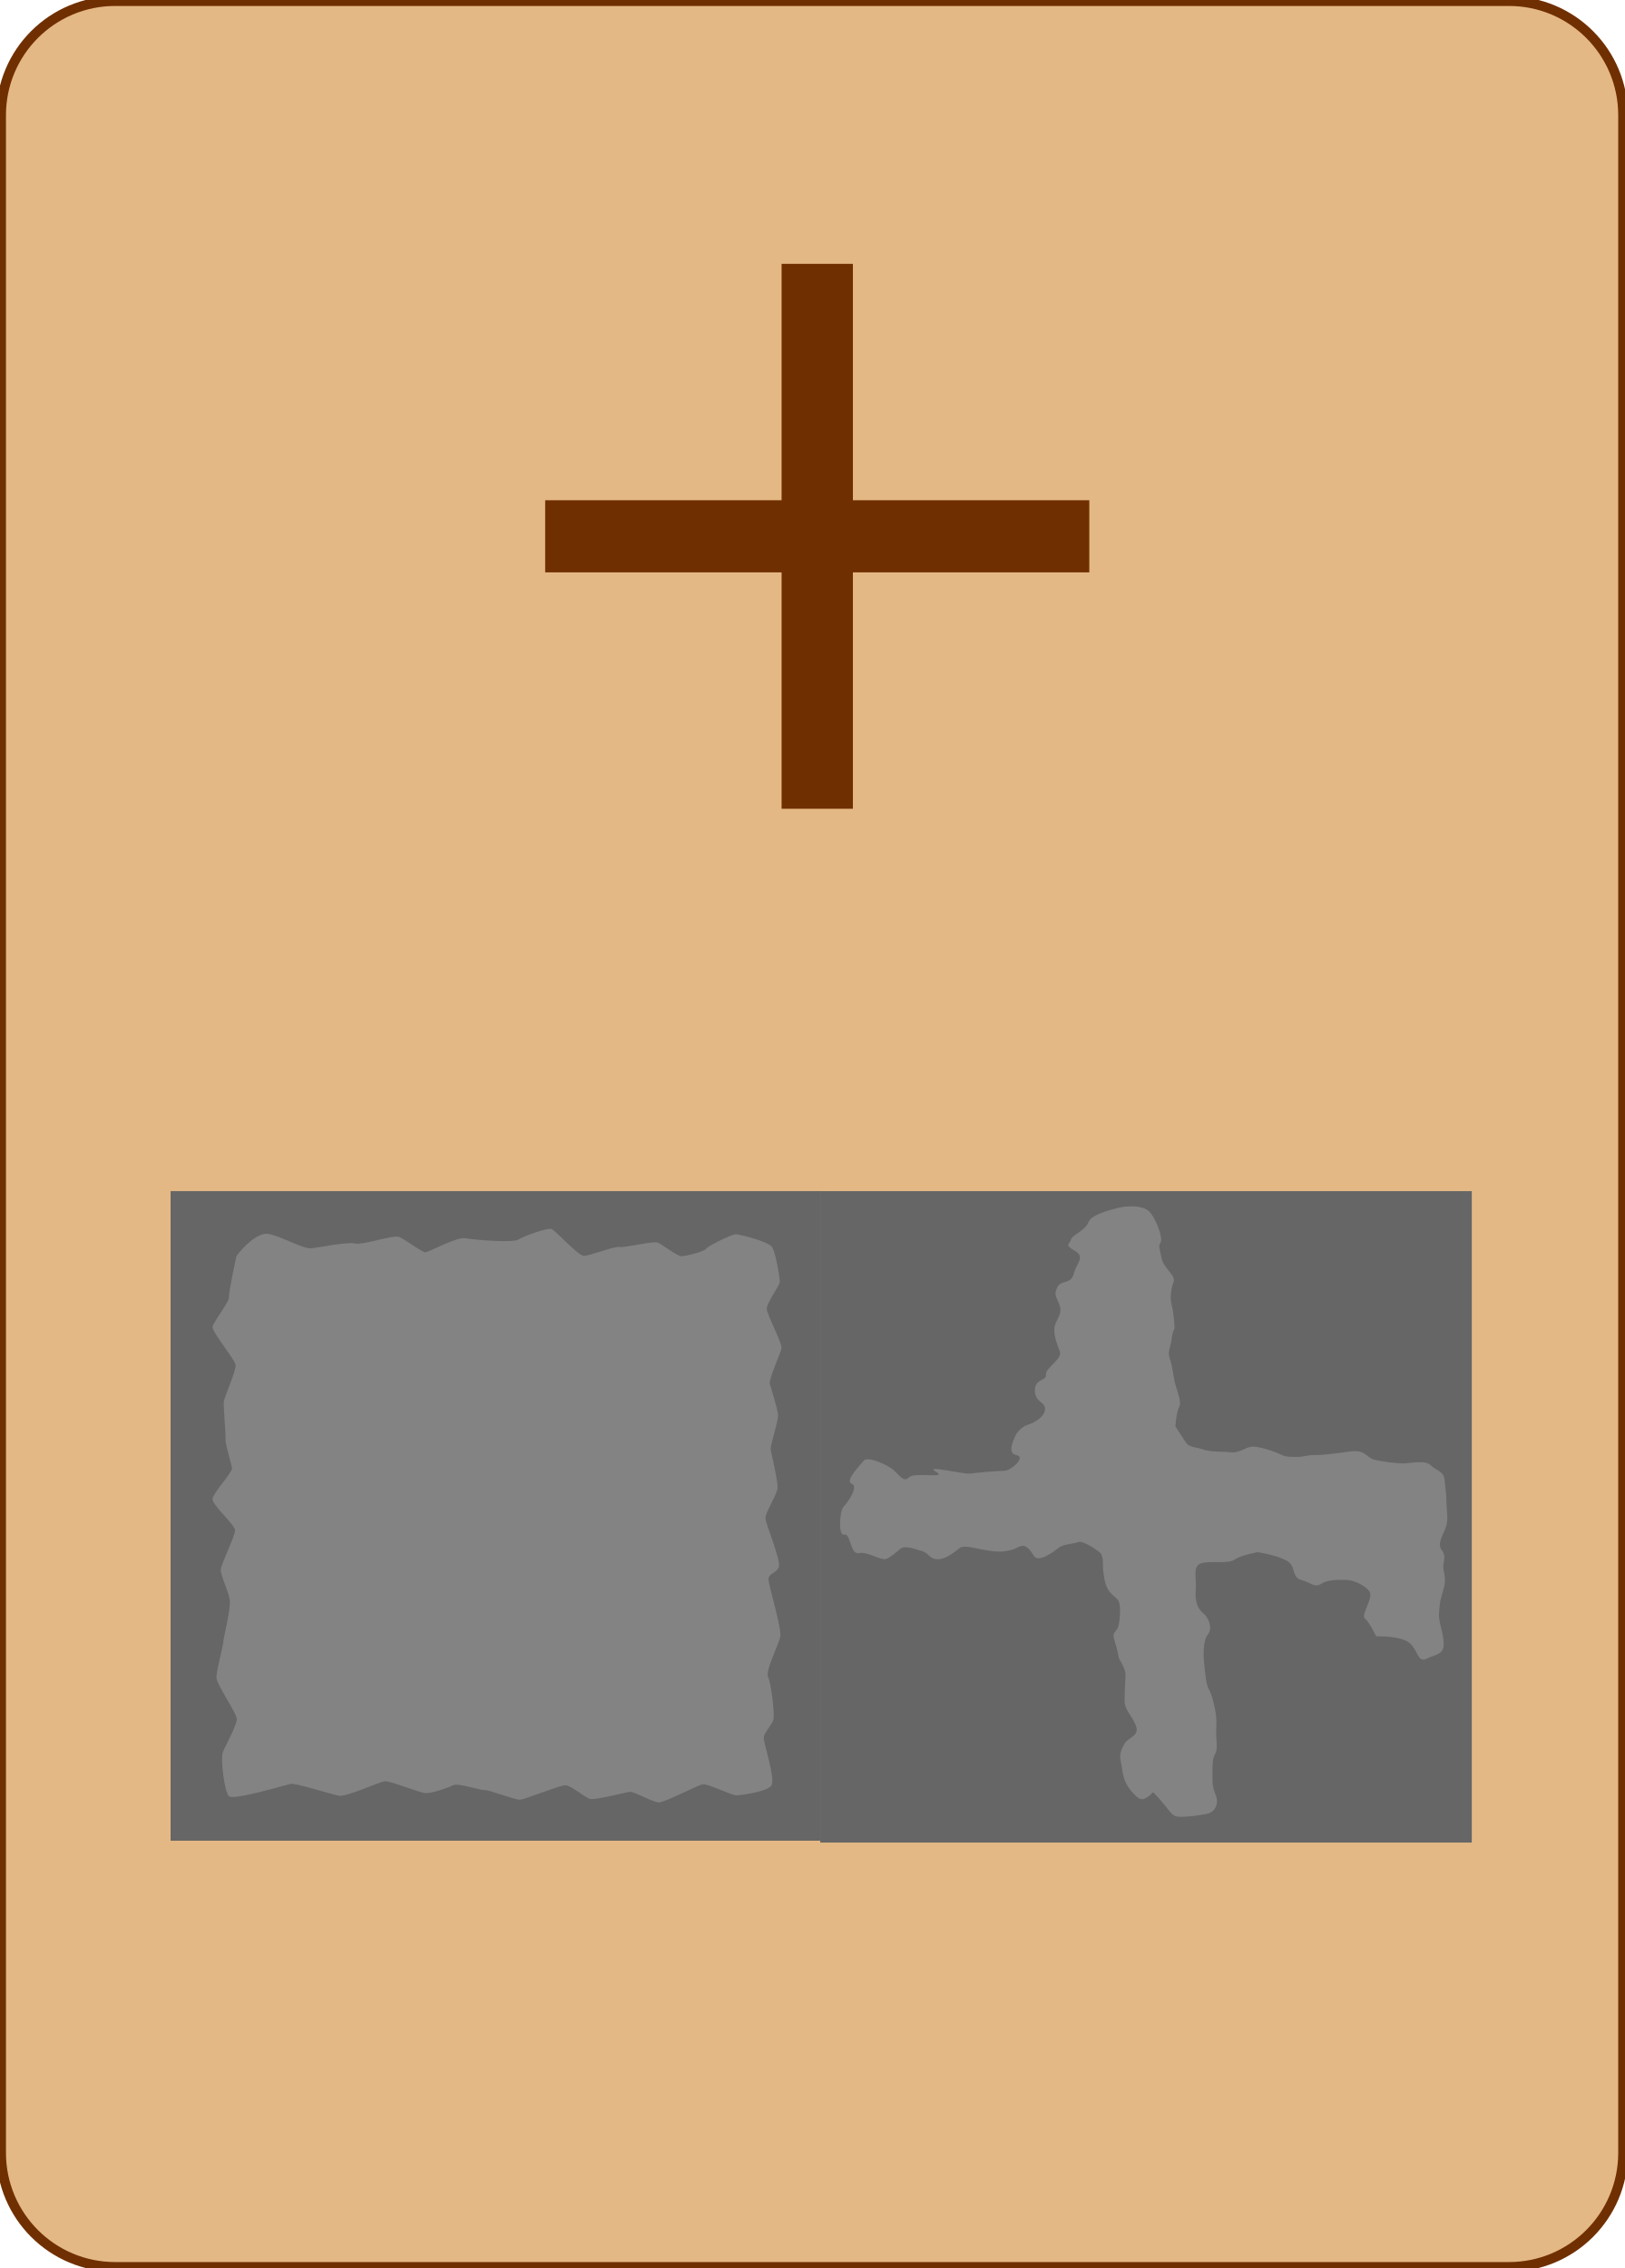
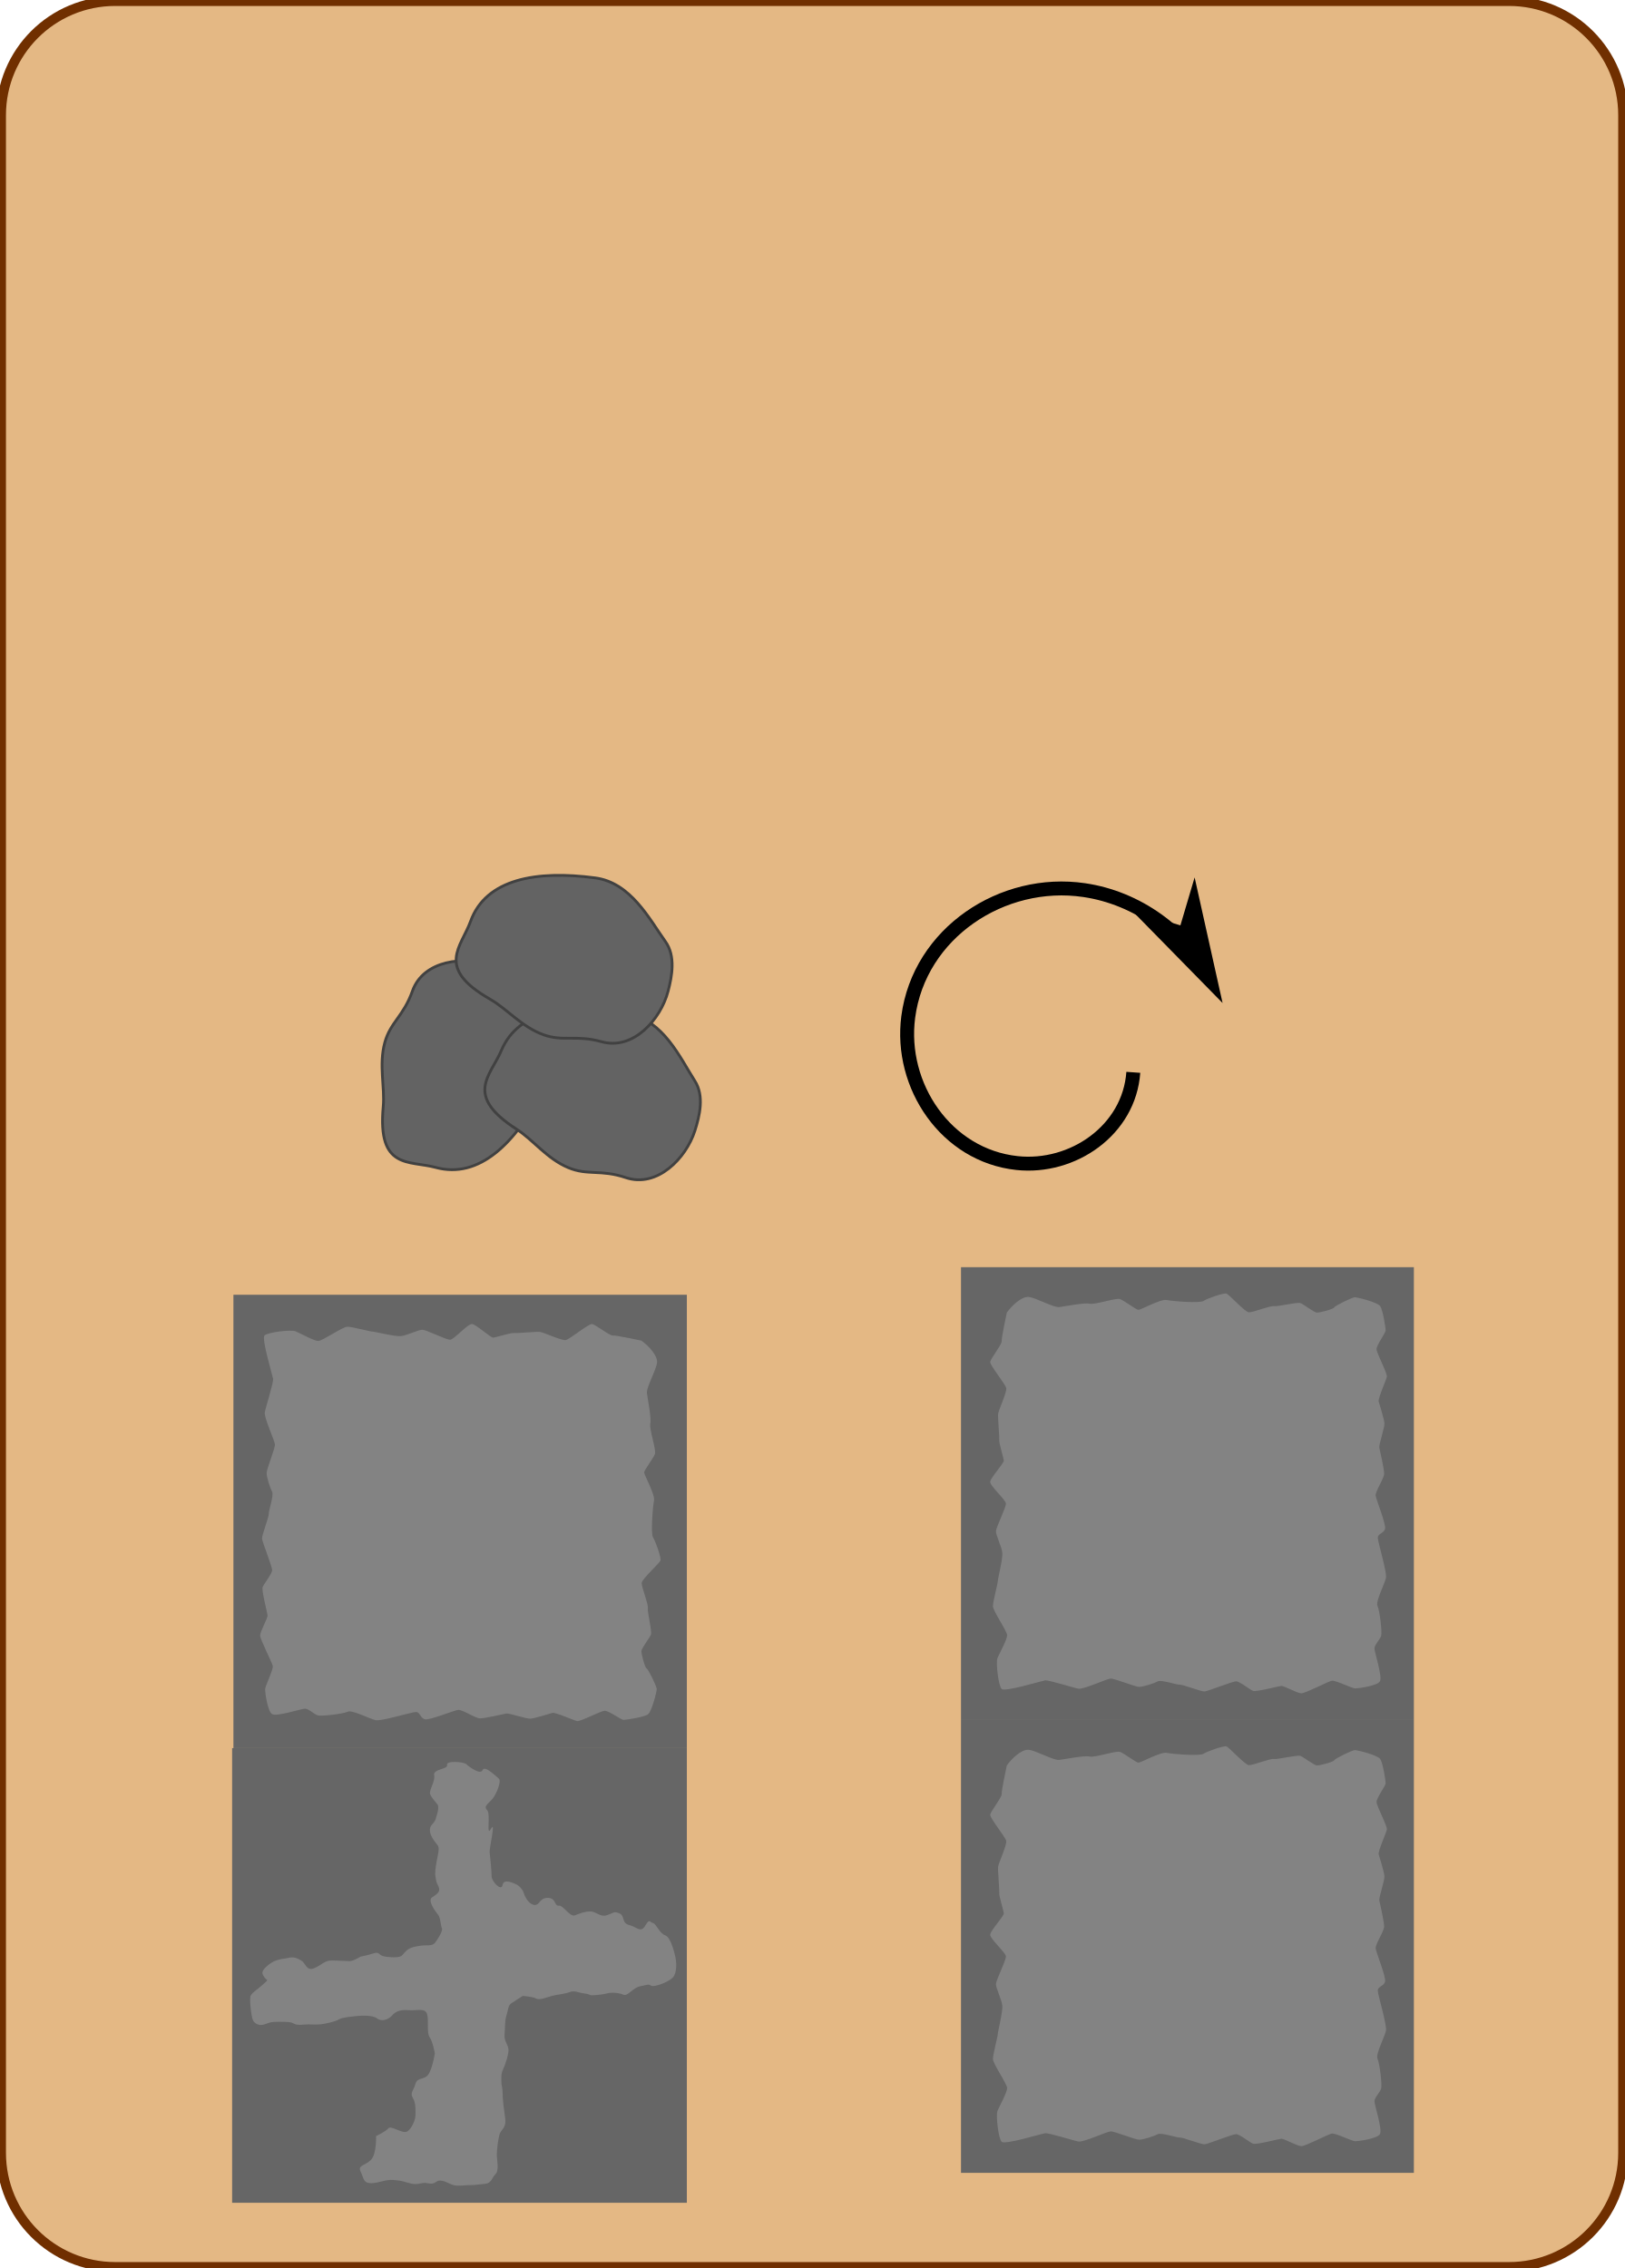
<svg xmlns="http://www.w3.org/2000/svg" xmlns:ns1="http://www.openswatchbook.org/uri/2009/osb" width="30.879mm" height="43.125mm" viewBox="0 0 109.413 152.805" id="svg2" version="1.1">
  <defs id="defs4">
    <linearGradient id="linearGradient5624" ns1:paint="solid">
      <stop style="stop-color:#0000ff;stop-opacity:1;" offset="0" id="stop5626" />
    </linearGradient>
+     <marker orient="auto" refY="0" refX="0" id="Arrow1Mend" style="overflow:visible">
+       <path id="path4113" d="M 0,0 5,-5 -12.5,0 5,5 Z" style="fill:#000000;fill-opacity:1;fill-rule:evenodd;stroke:#000000;stroke-width:1pt;stroke-opacity:1" transform="matrix(-0.4,0,0,-0.4,-4,0)" />
+     </marker>
  </defs>
  <g id="layer1" transform="translate(-15.53989,-15.91485)">
    <rect style="fill:#e4b884;fill-opacity:1;fill-rule:evenodd;stroke:#702f00;stroke-width:0.651;stroke-linecap:butt;stroke-linejoin:miter;stroke-opacity:1;stroke-miterlimit:4;stroke-dasharray:none" id="rect3336" width="109.261" height="152.654" x="15.616" y="15.991" ry="7.683" />
-     <rect style="opacity:1;fill:#666666;fill-opacity:1;stroke:none;stroke-width:1;stroke-linecap:round;stroke-miterlimit:4;stroke-dasharray:none;stroke-opacity:1" id="rect4136" width="43.767" height="43.767" x="27.032" y="96.165" />
-     <path style="fill:#838383;fill-opacity:1;fill-rule:evenodd;stroke:none;stroke-width:1px;stroke-linecap:butt;stroke-linejoin:miter;stroke-opacity:1" d="m 31.462,100.554 c 0.438,-0.623 1.401,-1.571 2.102,-1.512 0.701,0.059 2.394,1.038 2.949,0.978 0.555,-0.059 2.394,-0.445 2.948,-0.326 0.555,0.119 2.54,-0.593 2.948,-0.445 0.409,0.148 1.547,1.038 1.781,1.038 0.234,0 2.131,-1.067 2.715,-0.949 0.584,0.119 3.211,0.326 3.562,0.089 0.35,-0.237 1.956,-0.801 2.219,-0.712 0.263,0.089 1.781,1.779 2.16,1.809 0.38,0.03 2.044,-0.652 2.423,-0.593 0.38,0.059 2.248,-0.415 2.569,-0.297 0.321,0.119 1.314,0.919 1.606,0.919 0.292,0 1.576,-0.326 1.664,-0.504 0.088,-0.178 1.752,-0.978 1.985,-0.978 0.234,0 2.189,0.474 2.452,0.86 0.263,0.385 0.525,2.076 0.525,2.342 0,0.267 -0.905,1.423 -0.876,1.838 0.029,0.415 1.051,2.313 0.993,2.639 -0.058,0.326 -0.876,2.105 -0.788,2.402 0.088,0.297 0.525,1.69 0.555,2.105 0.029,0.415 -0.555,2.076 -0.496,2.342 0.058,0.267 0.467,2.046 0.467,2.52 0,0.474 -0.876,1.72 -0.817,2.135 0.058,0.415 1.022,2.758 0.905,3.202 -0.117,0.445 -0.701,0.445 -0.701,0.86 0,0.415 0.905,3.321 0.788,3.884 -0.117,0.563 -1.022,2.283 -0.817,2.698 0.204,0.415 0.467,2.55 0.35,2.906 -0.117,0.356 -0.642,0.86 -0.642,1.216 0,0.356 0.788,2.728 0.525,3.173 -0.263,0.445 -2.102,0.682 -2.394,0.682 -0.292,0 -1.898,-0.801 -2.248,-0.741 -0.35,0.059 -2.54,1.216 -2.948,1.216 -0.409,0 -1.664,-0.741 -1.956,-0.712 -0.292,0.03 -2.394,0.593 -2.715,0.474 -0.321,-0.119 -1.284,-0.919 -1.635,-0.919 -0.35,0 -2.715,0.949 -3.036,0.978 -0.321,0.03 -2.131,-0.682 -2.394,-0.652 -0.263,0.03 -1.81,-0.504 -2.131,-0.326 -0.321,0.178 -1.401,0.534 -1.81,0.534 -0.409,0 -2.394,-0.83 -2.773,-0.801 -0.38,0.03 -2.598,1.067 -3.094,0.978 -0.496,-0.089 -2.89,-0.86 -3.24,-0.801 -0.35,0.059 -3.853,1.127 -4.175,0.83 -0.321,-0.297 -0.584,-2.58 -0.409,-2.995 0.175,-0.415 0.934,-1.779 0.934,-2.194 0,-0.415 -1.372,-2.342 -1.372,-2.817 0,-0.474 0.467,-2.165 0.467,-2.402 0,-0.237 0.496,-2.165 0.438,-2.758 -0.058,-0.593 -0.642,-1.72 -0.613,-2.105 0.029,-0.385 0.963,-2.253 0.963,-2.639 0,-0.385 -1.576,-1.72 -1.518,-2.135 0.058,-0.415 1.343,-1.779 1.314,-2.046 -0.029,-0.267 -0.467,-1.66 -0.438,-1.927 0.029,-0.267 -0.146,-2.194 -0.117,-2.55 0.029,-0.356 0.876,-2.135 0.788,-2.52 -0.088,-0.385 -1.576,-2.194 -1.547,-2.52 0.029,-0.326 1.139,-1.69 1.109,-2.016 -0.029,-0.326 0.496,-2.758 0.496,-2.758 z" id="path4167" />
-     <rect style="opacity:1;fill:#666666;fill-opacity:1;stroke:none;stroke-width:1;stroke-linecap:round;stroke-miterlimit:4;stroke-dasharray:none;stroke-opacity:1" id="rect4136-5" width="43.891" height="43.891" x="70.797" y="96.166" />
-     <path style="fill:#838383;fill-opacity:1;fill-rule:evenodd;stroke:none;stroke-width:1px;stroke-linecap:butt;stroke-linejoin:miter;stroke-opacity:1" d="m 90.798,97.313 c 0.685,-0.187 1.682,-0.187 2.119,0.187 0.436,0.374 0.997,1.807 0.81,2.119 -0.187,0.312 -0.062,0.374 0.062,1.059 0.125,0.685 0.997,1.184 0.81,1.62 -0.187,0.436 -0.249,1.122 -0.125,1.558 0.125,0.436 0.187,1.308 0.187,1.495 0,0.187 -0.125,0.187 -0.187,0.748 -0.062,0.561 -0.312,0.872 -0.125,1.371 0.187,0.498 0.249,1.308 0.374,1.745 0.125,0.436 0.436,1.184 0.249,1.495 -0.187,0.312 -0.249,1.308 -0.249,1.308 0,0 0.436,0.685 0.685,1.059 0.249,0.374 0.623,0.312 1.184,0.498 0.561,0.187 1.308,0.125 1.869,0.187 0.561,0.062 0.935,-0.312 1.371,-0.374 0.436,-0.062 1.558,0.312 1.932,0.498 0.374,0.187 0.561,0.187 1.122,0.187 0.561,0 0.623,-0.125 1.246,-0.125 0.623,0 1.495,-0.125 2.43,-0.249 0.935,-0.125 1.059,0.436 1.558,0.561 0.498,0.125 1.433,0.249 1.932,0.249 0.498,0 1.495,-0.249 1.869,0.125 0.374,0.374 0.872,0.374 0.935,0.997 0.062,0.623 0.125,0.997 0.125,1.495 0,0.498 0.125,1.059 0,1.558 -0.125,0.498 -0.685,1.184 -0.312,1.682 0.374,0.498 0,0.81 0.125,1.371 0.125,0.561 0.125,0.81 -0.062,1.433 -0.187,0.623 -0.187,0.685 -0.249,1.371 -0.062,0.685 0.312,1.371 0.312,2.119 0,0.748 -0.498,0.685 -1.122,0.997 -0.623,0.312 -0.561,-0.436 -1.122,-0.997 -0.561,-0.561 -2.305,-0.498 -2.305,-0.498 0,0 -0.436,-0.935 -0.748,-1.184 -0.312,-0.249 0.561,-1.371 0.312,-1.807 -0.249,-0.436 -1.122,-0.81 -1.558,-0.81 -0.436,0 -1.184,-0.062 -1.682,0.249 -0.498,0.312 -0.685,-0.062 -1.371,-0.249 -0.685,-0.187 -0.312,-0.935 -0.997,-1.308 -0.685,-0.374 -1.932,-0.561 -1.932,-0.561 0,0 -1.122,0.187 -1.558,0.498 -0.436,0.312 -1.62,0.062 -2.243,0.249 -0.623,0.187 -0.312,0.997 -0.374,1.745 -0.062,0.748 0.062,1.246 0.498,1.62 0.436,0.374 0.623,1.059 0.312,1.433 -0.312,0.374 -0.312,1.371 -0.249,1.932 0.062,0.561 0.125,1.433 0.312,1.745 0.187,0.312 0.312,0.81 0.436,1.433 0.125,0.623 0.062,1.184 0.062,1.558 0,0.374 0.125,1.059 -0.062,1.371 -0.187,0.312 -0.187,0.685 -0.187,1.495 0,0.81 0.062,0.81 0.249,1.371 0.187,0.561 -0.125,0.997 -0.436,1.122 -0.312,0.125 -2.056,0.374 -2.368,0.187 -0.312,-0.187 -0.498,-0.561 -1.059,-1.184 -0.561,-0.623 -0.312,-0.374 -0.685,-0.125 -0.374,0.249 -0.561,0.374 -1.184,-0.374 -0.623,-0.748 -0.561,-1.433 -0.685,-1.932 -0.125,-0.498 0,-0.81 0.249,-1.246 0.249,-0.436 1.059,-0.498 0.748,-1.246 -0.312,-0.748 -0.748,-0.997 -0.748,-1.682 0,-0.685 0.062,-1.371 0.062,-1.745 0,-0.374 -0.436,-1.059 -0.436,-1.059 0,0 -0.125,-0.685 -0.312,-1.246 -0.187,-0.561 0.125,-0.498 0.249,-0.872 0.125,-0.374 0.187,-1.371 0.062,-1.682 -0.125,-0.312 -0.312,-0.312 -0.623,-0.685 -0.312,-0.374 -0.374,-0.935 -0.436,-1.371 -0.062,-0.436 0.062,-1.059 -0.249,-1.308 -0.312,-0.249 -1.184,-0.81 -1.433,-0.685 -0.249,0.125 -0.997,0.125 -1.308,0.374 -0.312,0.249 -1.371,1.059 -1.682,0.561 -0.312,-0.498 -0.561,-0.81 -0.997,-0.623 -0.436,0.187 -0.249,0.187 -0.997,0.312 -0.748,0.125 -2.181,-0.312 -2.617,-0.312 -0.436,0 -0.374,0.125 -0.935,0.498 -0.561,0.374 -1.122,0.498 -1.495,0.125 -0.374,-0.374 -0.685,-0.374 -0.685,-0.374 0,0 -0.935,-0.374 -1.246,-0.125 -0.312,0.249 -0.561,0.498 -0.935,0.685 -0.374,0.187 -1.246,-0.498 -1.869,-0.374 -0.623,0.125 -0.561,-1.371 -0.997,-1.246 -0.436,0.125 -0.312,-1.62 -0.062,-1.869 0.249,-0.249 1.059,-1.371 0.561,-1.558 -0.498,-0.187 0.561,-1.246 0.81,-1.558 0.249,-0.312 1.558,0.249 1.994,0.623 0.436,0.374 0.685,0.872 1.059,0.498 0.374,-0.374 2.679,0.125 1.807,-0.374 -0.872,-0.498 1.869,0.187 2.305,0.125 0.436,-0.062 1.869,-0.187 2.305,-0.187 0.436,0 1.495,-0.935 0.81,-1.059 -0.685,-0.125 -0.125,-1.122 -0.062,-1.308 0.062,-0.187 0.436,-0.623 0.872,-0.748 0.436,-0.125 1.122,-0.561 1.122,-1.059 0,-0.498 -0.685,-0.436 -0.685,-1.246 0,-0.81 0.81,-0.623 0.748,-1.059 -0.062,-0.436 1.122,-1.059 0.935,-1.558 -0.187,-0.498 -0.374,-0.935 -0.374,-1.495 0,-0.561 0.561,-0.935 0.374,-1.558 -0.187,-0.623 -0.436,-0.685 -0.187,-1.246 0.249,-0.561 0.935,-0.187 1.122,-0.935 0.187,-0.748 0.81,-1.122 0.062,-1.558 -0.748,-0.436 -0.312,-0.436 -0.249,-0.748 0.062,-0.312 0.997,-0.623 1.184,-1.184 0.187,-0.561 1.932,-0.935 1.932,-0.935 z" id="path6601" />
-     <g transform="matrix(1.463945,0,0,1.463945,146.9671,48.18904)" style="font-style:normal;font-weight:normal;font-size:40px;line-height:125%;font-family:sans-serif;letter-spacing:0px;word-spacing:0px;fill:#702f00;fill-opacity:1;stroke:none;stroke-width:1px;stroke-linecap:butt;stroke-linejoin:miter;stroke-opacity:1" id="flowRoot6297">
-       <path d="m -50.529,-9.903 0,10.879 10.879,0 0,3.32 -10.879,0 0,10.879 -3.281,0 0,-10.879 -10.879,0 0,-3.32 10.879,0 0,-10.879 3.281,0 z" id="path4163" />
+     <g id="g11147" transform="matrix(0,0.6979359,-0.6979359,0,145.6168,83.28949)">
+       <g transform="translate(1.420527,23.91221)" id="g11119">
+         <rect style="opacity:1;fill:#666666;fill-opacity:1;stroke:none;stroke-width:1;stroke-linecap:round;stroke-miterlimit:4;stroke-dasharray:none;stroke-opacity:1" id="rect4136" width="43.767" height="43.767" x="27.032" y="96.165" />
+         <path style="fill:#838383;fill-opacity:1;fill-rule:evenodd;stroke:none;stroke-width:1px;stroke-linecap:butt;stroke-linejoin:miter;stroke-opacity:1" d="m 31.462,100.554 c 0.438,-0.623 1.401,-1.571 2.102,-1.512 0.701,0.059 2.394,1.038 2.949,0.978 0.555,-0.059 2.394,-0.445 2.948,-0.326 0.555,0.119 2.54,-0.593 2.948,-0.445 0.409,0.148 1.547,1.038 1.781,1.038 0.234,0 2.131,-1.067 2.715,-0.949 0.584,0.119 3.211,0.326 3.562,0.089 0.35,-0.237 1.956,-0.801 2.219,-0.712 0.263,0.089 1.781,1.779 2.16,1.809 0.38,0.03 2.044,-0.652 2.423,-0.593 0.38,0.059 2.248,-0.415 2.569,-0.297 0.321,0.119 1.314,0.919 1.606,0.919 0.292,0 1.576,-0.326 1.664,-0.504 0.088,-0.178 1.752,-0.978 1.985,-0.978 0.234,0 2.189,0.474 2.452,0.86 0.263,0.385 0.525,2.076 0.525,2.342 0,0.267 -0.905,1.423 -0.876,1.838 0.029,0.415 1.051,2.313 0.993,2.639 -0.058,0.326 -0.876,2.105 -0.788,2.402 0.088,0.297 0.525,1.69 0.555,2.105 0.029,0.415 -0.555,2.076 -0.496,2.342 0.058,0.267 0.467,2.046 0.467,2.52 0,0.474 -0.876,1.72 -0.817,2.135 0.058,0.415 1.022,2.758 0.905,3.202 -0.117,0.445 -0.701,0.445 -0.701,0.86 0,0.415 0.905,3.321 0.788,3.884 -0.117,0.563 -1.022,2.283 -0.817,2.698 0.204,0.415 0.467,2.55 0.35,2.906 -0.117,0.356 -0.642,0.86 -0.642,1.216 0,0.356 0.788,2.728 0.525,3.173 -0.263,0.445 -2.102,0.682 -2.394,0.682 -0.292,0 -1.898,-0.801 -2.248,-0.741 -0.35,0.059 -2.54,1.216 -2.948,1.216 -0.409,0 -1.664,-0.741 -1.956,-0.712 -0.292,0.03 -2.394,0.593 -2.715,0.474 -0.321,-0.119 -1.284,-0.919 -1.635,-0.919 -0.35,0 -2.715,0.949 -3.036,0.978 -0.321,0.03 -2.131,-0.682 -2.394,-0.652 -0.263,0.03 -1.81,-0.504 -2.131,-0.326 -0.321,0.178 -1.401,0.534 -1.81,0.534 -0.409,0 -2.394,-0.83 -2.773,-0.801 -0.38,0.03 -2.598,1.067 -3.094,0.978 -0.496,-0.089 -2.89,-0.86 -3.24,-0.801 -0.35,0.059 -3.853,1.127 -4.175,0.83 -0.321,-0.297 -0.584,-2.58 -0.409,-2.995 0.175,-0.415 0.934,-1.779 0.934,-2.194 0,-0.415 -1.372,-2.342 -1.372,-2.817 0,-0.474 0.467,-2.165 0.467,-2.402 0,-0.237 0.496,-2.165 0.438,-2.758 -0.058,-0.593 -0.642,-1.72 -0.613,-2.105 0.029,-0.385 0.963,-2.253 0.963,-2.639 0,-0.385 -1.576,-1.72 -1.518,-2.135 0.058,-0.415 1.343,-1.779 1.314,-2.046 -0.029,-0.267 -0.467,-1.66 -0.438,-1.927 0.029,-0.267 -0.146,-2.194 -0.117,-2.55 0.029,-0.356 0.876,-2.135 0.788,-2.52 -0.088,-0.385 -1.576,-2.194 -1.547,-2.52 0.029,-0.326 1.139,-1.69 1.109,-2.016 -0.029,-0.326 0.496,-2.758 0.496,-2.758 z" id="path4167" />
+       </g>
+       <rect y="120.078" x="72.217" height="43.891" width="43.891" id="rect4136-5" style="opacity:1;fill:#666666;fill-opacity:1;stroke:none;stroke-width:1;stroke-linecap:round;stroke-miterlimit:4;stroke-dasharray:none;stroke-opacity:1" />
+       <path id="path6601" d="m 92.219,121.225 c 0.685,-0.187 1.682,-0.187 2.119,0.187 0.436,0.374 0.997,1.807 0.81,2.119 -0.187,0.312 -0.062,0.374 0.062,1.059 0.125,0.685 0.997,1.184 0.81,1.62 -0.187,0.436 -0.249,1.122 -0.125,1.558 0.125,0.436 0.187,1.308 0.187,1.495 0,0.187 -0.125,0.187 -0.187,0.748 -0.062,0.561 -0.312,0.872 -0.125,1.371 0.187,0.498 0.249,1.308 0.374,1.745 0.125,0.436 0.436,1.184 0.249,1.495 -0.187,0.312 -0.249,1.308 -0.249,1.308 0,0 0.436,0.685 0.685,1.059 0.249,0.374 0.623,0.312 1.184,0.498 0.561,0.187 1.308,0.125 1.869,0.187 0.561,0.062 0.935,-0.312 1.371,-0.374 0.436,-0.062 1.558,0.312 1.932,0.498 0.374,0.187 0.561,0.187 1.122,0.187 0.561,0 0.623,-0.125 1.246,-0.125 0.623,0 1.495,-0.125 2.43,-0.249 0.935,-0.125 1.059,0.436 1.558,0.561 0.498,0.125 1.433,0.249 1.932,0.249 0.498,0 1.495,-0.249 1.869,0.125 0.374,0.374 0.872,0.374 0.935,0.997 0.062,0.623 0.125,0.997 0.125,1.495 0,0.498 0.125,1.059 0,1.558 -0.125,0.498 -0.685,1.184 -0.312,1.682 0.374,0.498 0,0.81 0.125,1.371 0.125,0.561 0.125,0.81 -0.062,1.433 -0.187,0.623 -0.187,0.685 -0.249,1.371 -0.062,0.685 0.312,1.371 0.312,2.119 0,0.748 -0.498,0.685 -1.122,0.997 -0.623,0.312 -0.561,-0.436 -1.122,-0.997 -0.561,-0.561 -2.305,-0.498 -2.305,-0.498 0,0 -0.436,-0.935 -0.748,-1.184 -0.312,-0.249 0.561,-1.371 0.312,-1.807 -0.249,-0.436 -1.122,-0.81 -1.558,-0.81 -0.436,0 -1.184,-0.062 -1.682,0.249 -0.498,0.312 -0.685,-0.062 -1.371,-0.249 -0.685,-0.187 -0.312,-0.935 -0.997,-1.308 -0.685,-0.374 -1.932,-0.561 -1.932,-0.561 0,0 -1.122,0.187 -1.558,0.498 -0.436,0.312 -1.62,0.062 -2.243,0.249 -0.623,0.187 -0.312,0.997 -0.374,1.745 -0.062,0.748 0.062,1.246 0.498,1.62 0.436,0.374 0.623,1.059 0.312,1.433 -0.312,0.374 -0.312,1.371 -0.249,1.932 0.062,0.561 0.125,1.433 0.312,1.745 0.187,0.312 0.312,0.81 0.436,1.433 0.125,0.623 0.062,1.184 0.062,1.558 0,0.374 0.125,1.059 -0.062,1.371 -0.187,0.312 -0.187,0.685 -0.187,1.495 0,0.81 0.062,0.81 0.249,1.371 0.187,0.561 -0.125,0.997 -0.436,1.122 -0.312,0.125 -2.056,0.374 -2.368,0.187 -0.312,-0.187 -0.498,-0.561 -1.059,-1.184 -0.561,-0.623 -0.312,-0.374 -0.685,-0.125 -0.374,0.249 -0.561,0.374 -1.184,-0.374 -0.623,-0.748 -0.561,-1.433 -0.685,-1.932 -0.125,-0.498 0,-0.81 0.249,-1.246 0.249,-0.436 1.059,-0.498 0.748,-1.246 -0.312,-0.748 -0.748,-0.997 -0.748,-1.682 0,-0.685 0.062,-1.371 0.062,-1.745 0,-0.374 -0.436,-1.059 -0.436,-1.059 0,0 -0.125,-0.685 -0.312,-1.246 -0.187,-0.561 0.125,-0.498 0.249,-0.872 0.125,-0.374 0.187,-1.371 0.062,-1.682 -0.125,-0.312 -0.312,-0.312 -0.623,-0.685 -0.312,-0.374 -0.374,-0.935 -0.436,-1.371 -0.062,-0.436 0.062,-1.059 -0.249,-1.308 -0.312,-0.249 -1.184,-0.81 -1.433,-0.685 -0.249,0.125 -0.997,0.125 -1.308,0.374 -0.312,0.249 -1.371,1.059 -1.682,0.561 -0.312,-0.498 -0.561,-0.81 -0.997,-0.623 -0.436,0.187 -0.249,0.187 -0.997,0.312 -0.748,0.125 -2.181,-0.312 -2.617,-0.312 -0.436,0 -0.374,0.125 -0.935,0.498 -0.561,0.374 -1.122,0.498 -1.495,0.125 -0.374,-0.374 -0.685,-0.374 -0.685,-0.374 0,0 -0.935,-0.374 -1.246,-0.125 -0.312,0.249 -0.561,0.498 -0.935,0.685 -0.374,0.187 -1.246,-0.498 -1.869,-0.374 -0.623,0.125 -0.561,-1.371 -0.997,-1.246 -0.436,0.125 -0.312,-1.62 -0.062,-1.869 0.249,-0.249 1.059,-1.371 0.561,-1.558 -0.498,-0.187 0.561,-1.246 0.81,-1.558 0.249,-0.312 1.558,0.249 1.994,0.623 0.436,0.374 0.685,0.872 1.059,0.498 0.374,-0.374 2.679,0.125 1.807,-0.374 -0.872,-0.498 1.869,0.187 2.305,0.125 0.436,-0.062 1.869,-0.187 2.305,-0.187 0.436,0 1.495,-0.935 0.81,-1.059 -0.685,-0.125 -0.125,-1.122 -0.062,-1.308 0.062,-0.187 0.436,-0.623 0.872,-0.748 0.436,-0.125 1.122,-0.561 1.122,-1.059 0,-0.498 -0.685,-0.436 -0.685,-1.246 0,-0.81 0.81,-0.623 0.748,-1.059 -0.062,-0.436 1.122,-1.059 0.935,-1.558 -0.187,-0.498 -0.374,-0.935 -0.374,-1.495 0,-0.561 0.561,-0.935 0.374,-1.558 -0.187,-0.623 -0.436,-0.685 -0.187,-1.246 0.249,-0.561 0.935,-0.187 1.122,-0.935 0.187,-0.748 0.81,-1.122 0.062,-1.558 -0.748,-0.436 -0.312,-0.436 -0.249,-0.748 0.062,-0.312 0.997,-0.623 1.184,-1.184 0.187,-0.561 1.932,-0.935 1.932,-0.935 z" style="fill:#838383;fill-opacity:1;fill-rule:evenodd;stroke:none;stroke-width:1px;stroke-linecap:butt;stroke-linejoin:miter;stroke-opacity:1" />
+     </g>
+     <g id="g11119-0" transform="matrix(0.697075,0,0,0.697075,61.43419,64.76633)">
+       <rect y="96.165" x="27.032" height="43.767" width="43.767" id="rect4136-6" style="opacity:1;fill:#666666;fill-opacity:1;stroke:none;stroke-width:1;stroke-linecap:round;stroke-miterlimit:4;stroke-dasharray:none;stroke-opacity:1" />
+       <path id="path4167-2" d="m 31.462,100.554 c 0.438,-0.623 1.401,-1.571 2.102,-1.512 0.701,0.059 2.394,1.038 2.949,0.978 0.555,-0.059 2.394,-0.445 2.948,-0.326 0.555,0.119 2.54,-0.593 2.948,-0.445 0.409,0.148 1.547,1.038 1.781,1.038 0.234,0 2.131,-1.067 2.715,-0.949 0.584,0.119 3.211,0.326 3.562,0.089 0.35,-0.237 1.956,-0.801 2.219,-0.712 0.263,0.089 1.781,1.779 2.16,1.809 0.38,0.03 2.044,-0.652 2.423,-0.593 0.38,0.059 2.248,-0.415 2.569,-0.297 0.321,0.119 1.314,0.919 1.606,0.919 0.292,0 1.576,-0.326 1.664,-0.504 0.088,-0.178 1.752,-0.978 1.985,-0.978 0.234,0 2.189,0.474 2.452,0.86 0.263,0.385 0.525,2.076 0.525,2.342 0,0.267 -0.905,1.423 -0.876,1.838 0.029,0.415 1.051,2.313 0.993,2.639 -0.058,0.326 -0.876,2.105 -0.788,2.402 0.088,0.297 0.525,1.69 0.555,2.105 0.029,0.415 -0.555,2.076 -0.496,2.342 0.058,0.267 0.467,2.046 0.467,2.52 0,0.474 -0.876,1.72 -0.817,2.135 0.058,0.415 1.022,2.758 0.905,3.202 -0.117,0.445 -0.701,0.445 -0.701,0.86 0,0.415 0.905,3.321 0.788,3.884 -0.117,0.563 -1.022,2.283 -0.817,2.698 0.204,0.415 0.467,2.55 0.35,2.906 -0.117,0.356 -0.642,0.86 -0.642,1.216 0,0.356 0.788,2.728 0.525,3.173 -0.263,0.445 -2.102,0.682 -2.394,0.682 -0.292,0 -1.898,-0.801 -2.248,-0.741 -0.35,0.059 -2.54,1.216 -2.948,1.216 -0.409,0 -1.664,-0.741 -1.956,-0.712 -0.292,0.03 -2.394,0.593 -2.715,0.474 -0.321,-0.119 -1.284,-0.919 -1.635,-0.919 -0.35,0 -2.715,0.949 -3.036,0.978 -0.321,0.03 -2.131,-0.682 -2.394,-0.652 -0.263,0.03 -1.81,-0.504 -2.131,-0.326 -0.321,0.178 -1.401,0.534 -1.81,0.534 -0.409,0 -2.394,-0.83 -2.773,-0.801 -0.38,0.03 -2.598,1.067 -3.094,0.978 -0.496,-0.089 -2.89,-0.86 -3.24,-0.801 -0.35,0.059 -3.853,1.127 -4.175,0.83 -0.321,-0.297 -0.584,-2.58 -0.409,-2.995 0.175,-0.415 0.934,-1.779 0.934,-2.194 0,-0.415 -1.372,-2.342 -1.372,-2.817 0,-0.474 0.467,-2.165 0.467,-2.402 0,-0.237 0.496,-2.165 0.438,-2.758 -0.058,-0.593 -0.642,-1.72 -0.613,-2.105 0.029,-0.385 0.963,-2.253 0.963,-2.639 0,-0.385 -1.576,-1.72 -1.518,-2.135 0.058,-0.415 1.343,-1.779 1.314,-2.046 -0.029,-0.267 -0.467,-1.66 -0.438,-1.927 0.029,-0.267 -0.146,-2.194 -0.117,-2.55 0.029,-0.356 0.876,-2.135 0.788,-2.52 -0.088,-0.385 -1.576,-2.194 -1.547,-2.52 0.029,-0.326 1.139,-1.69 1.109,-2.016 -0.029,-0.326 0.496,-2.758 0.496,-2.758 z" style="fill:#838383;fill-opacity:1;fill-rule:evenodd;stroke:none;stroke-width:1px;stroke-linecap:butt;stroke-linejoin:miter;stroke-opacity:1" />
+     </g>
+     <g id="g11119-0-6" transform="matrix(0.697075,0,0,0.697075,61.43419,34.25714)">
+       <rect y="96.165" x="27.032" height="43.767" width="43.767" id="rect4136-6-1" style="opacity:1;fill:#666666;fill-opacity:1;stroke:none;stroke-width:1;stroke-linecap:round;stroke-miterlimit:4;stroke-dasharray:none;stroke-opacity:1" />
+       <path id="path4167-2-8" d="m 31.462,100.554 c 0.438,-0.623 1.401,-1.571 2.102,-1.512 0.701,0.059 2.394,1.038 2.949,0.978 0.555,-0.059 2.394,-0.445 2.948,-0.326 0.555,0.119 2.54,-0.593 2.948,-0.445 0.409,0.148 1.547,1.038 1.781,1.038 0.234,0 2.131,-1.067 2.715,-0.949 0.584,0.119 3.211,0.326 3.562,0.089 0.35,-0.237 1.956,-0.801 2.219,-0.712 0.263,0.089 1.781,1.779 2.16,1.809 0.38,0.03 2.044,-0.652 2.423,-0.593 0.38,0.059 2.248,-0.415 2.569,-0.297 0.321,0.119 1.314,0.919 1.606,0.919 0.292,0 1.576,-0.326 1.664,-0.504 0.088,-0.178 1.752,-0.978 1.985,-0.978 0.234,0 2.189,0.474 2.452,0.86 0.263,0.385 0.525,2.076 0.525,2.342 0,0.267 -0.905,1.423 -0.876,1.838 0.029,0.415 1.051,2.313 0.993,2.639 -0.058,0.326 -0.876,2.105 -0.788,2.402 0.088,0.297 0.525,1.69 0.555,2.105 0.029,0.415 -0.555,2.076 -0.496,2.342 0.058,0.267 0.467,2.046 0.467,2.52 0,0.474 -0.876,1.72 -0.817,2.135 0.058,0.415 1.022,2.758 0.905,3.202 -0.117,0.445 -0.701,0.445 -0.701,0.86 0,0.415 0.905,3.321 0.788,3.884 -0.117,0.563 -1.022,2.283 -0.817,2.698 0.204,0.415 0.467,2.55 0.35,2.906 -0.117,0.356 -0.642,0.86 -0.642,1.216 0,0.356 0.788,2.728 0.525,3.173 -0.263,0.445 -2.102,0.682 -2.394,0.682 -0.292,0 -1.898,-0.801 -2.248,-0.741 -0.35,0.059 -2.54,1.216 -2.948,1.216 -0.409,0 -1.664,-0.741 -1.956,-0.712 -0.292,0.03 -2.394,0.593 -2.715,0.474 -0.321,-0.119 -1.284,-0.919 -1.635,-0.919 -0.35,0 -2.715,0.949 -3.036,0.978 -0.321,0.03 -2.131,-0.682 -2.394,-0.652 -0.263,0.03 -1.81,-0.504 -2.131,-0.326 -0.321,0.178 -1.401,0.534 -1.81,0.534 -0.409,0 -2.394,-0.83 -2.773,-0.801 -0.38,0.03 -2.598,1.067 -3.094,0.978 -0.496,-0.089 -2.89,-0.86 -3.24,-0.801 -0.35,0.059 -3.853,1.127 -4.175,0.83 -0.321,-0.297 -0.584,-2.58 -0.409,-2.995 0.175,-0.415 0.934,-1.779 0.934,-2.194 0,-0.415 -1.372,-2.342 -1.372,-2.817 0,-0.474 0.467,-2.165 0.467,-2.402 0,-0.237 0.496,-2.165 0.438,-2.758 -0.058,-0.593 -0.642,-1.72 -0.613,-2.105 0.029,-0.385 0.963,-2.253 0.963,-2.639 0,-0.385 -1.576,-1.72 -1.518,-2.135 0.058,-0.415 1.343,-1.779 1.314,-2.046 -0.029,-0.267 -0.467,-1.66 -0.438,-1.927 0.029,-0.267 -0.146,-2.194 -0.117,-2.55 0.029,-0.356 0.876,-2.135 0.788,-2.52 -0.088,-0.385 -1.576,-2.194 -1.547,-2.52 0.029,-0.326 1.139,-1.69 1.109,-2.016 -0.029,-0.326 0.496,-2.758 0.496,-2.758 z" style="fill:#838383;fill-opacity:1;fill-rule:evenodd;stroke:none;stroke-width:1px;stroke-linecap:butt;stroke-linejoin:miter;stroke-opacity:1" />
+     </g>
+     <path style="fill:none;fill-rule:evenodd;stroke:#000000;stroke-width:0.938;stroke-linecap:butt;stroke-linejoin:miter;stroke-miterlimit:0.4;stroke-dasharray:none;stroke-opacity:1;marker-end:url(#Arrow1Mend)" id="path7186" d="m 91.886,88.163 c -0.277,3.906 -4.088,6.513 -7.834,6.112 -4.784,-0.512 -7.934,-5.217 -7.328,-9.844 0.741,-5.661 6.347,-9.358 11.855,-8.545 3.577,0.528 6.721,2.817 8.439,5.982" />
+     <g id="g19187" transform="matrix(0.06890399,0,0,0.06890399,42.8085,76.51937)">
+       <path id="path5978" d="m 135.001,186.697 c -26.715,51.29 -62.08,86.897 -104.761,75.289 -25.868,-7.035 -57.033,2.32 -51.337,-59.207 1.808,-19.53 -4.445,-40.869 1.534,-62.852 5.416,-19.914 18.339,-25.794 27.029,-50.404 10.728,-30.38 51.053,-34.76 77.732,-24.885 14.268,5.281 32.477,13.574 38.265,29.949 9.122,25.807 27.768,60.951 11.539,92.11 z" style="opacity:1;fill:#636363;fill-opacity:1;stroke:#414141;stroke-width:2.704;stroke-linecap:round;stroke-miterlimit:4;stroke-dasharray:none;stroke-opacity:1" />
+       <path id="path5978-8" d="m 218.22,111.61 c -56.855,-10.579 -106.691,-4.679 -123.86,36.085 -10.405,24.705 -36.982,43.479 14.978,76.92 16.493,10.614 29.441,28.691 50.438,37.534 19.019,8.01 31.615,1.458 56.351,9.785 30.535,10.279 58.84,-18.775 67.509,-45.87 4.637,-14.49 9.33,-33.94 0.004,-48.592 -14.698,-23.09 -30.879,-59.436 -65.419,-65.862 z" style="opacity:1;fill:#636363;fill-opacity:1;stroke:#414141;stroke-width:2.704;stroke-linecap:round;stroke-miterlimit:4;stroke-dasharray:none;stroke-opacity:1" />
+       <path id="path5978-8-7" d="M 186.09,-21.16 C 128.759,-28.745 79.3,-20.243 64.291,21.365 c -9.096,25.217 -34.653,45.358 18.988,76.029 17.026,9.736 30.904,27.109 52.335,34.84 19.413,7.003 31.648,-0.2 56.786,6.819 31.031,8.665 57.776,-21.833 65.013,-49.344 3.87,-14.713 7.539,-34.383 -2.543,-48.525 -15.888,-22.288 -33.951,-57.736 -68.78,-62.344 z" style="opacity:1;fill:#636363;fill-opacity:1;stroke:#414141;stroke-width:2.704;stroke-linecap:round;stroke-miterlimit:4;stroke-dasharray:none;stroke-opacity:1" />
    </g>
  </g>
</svg>
